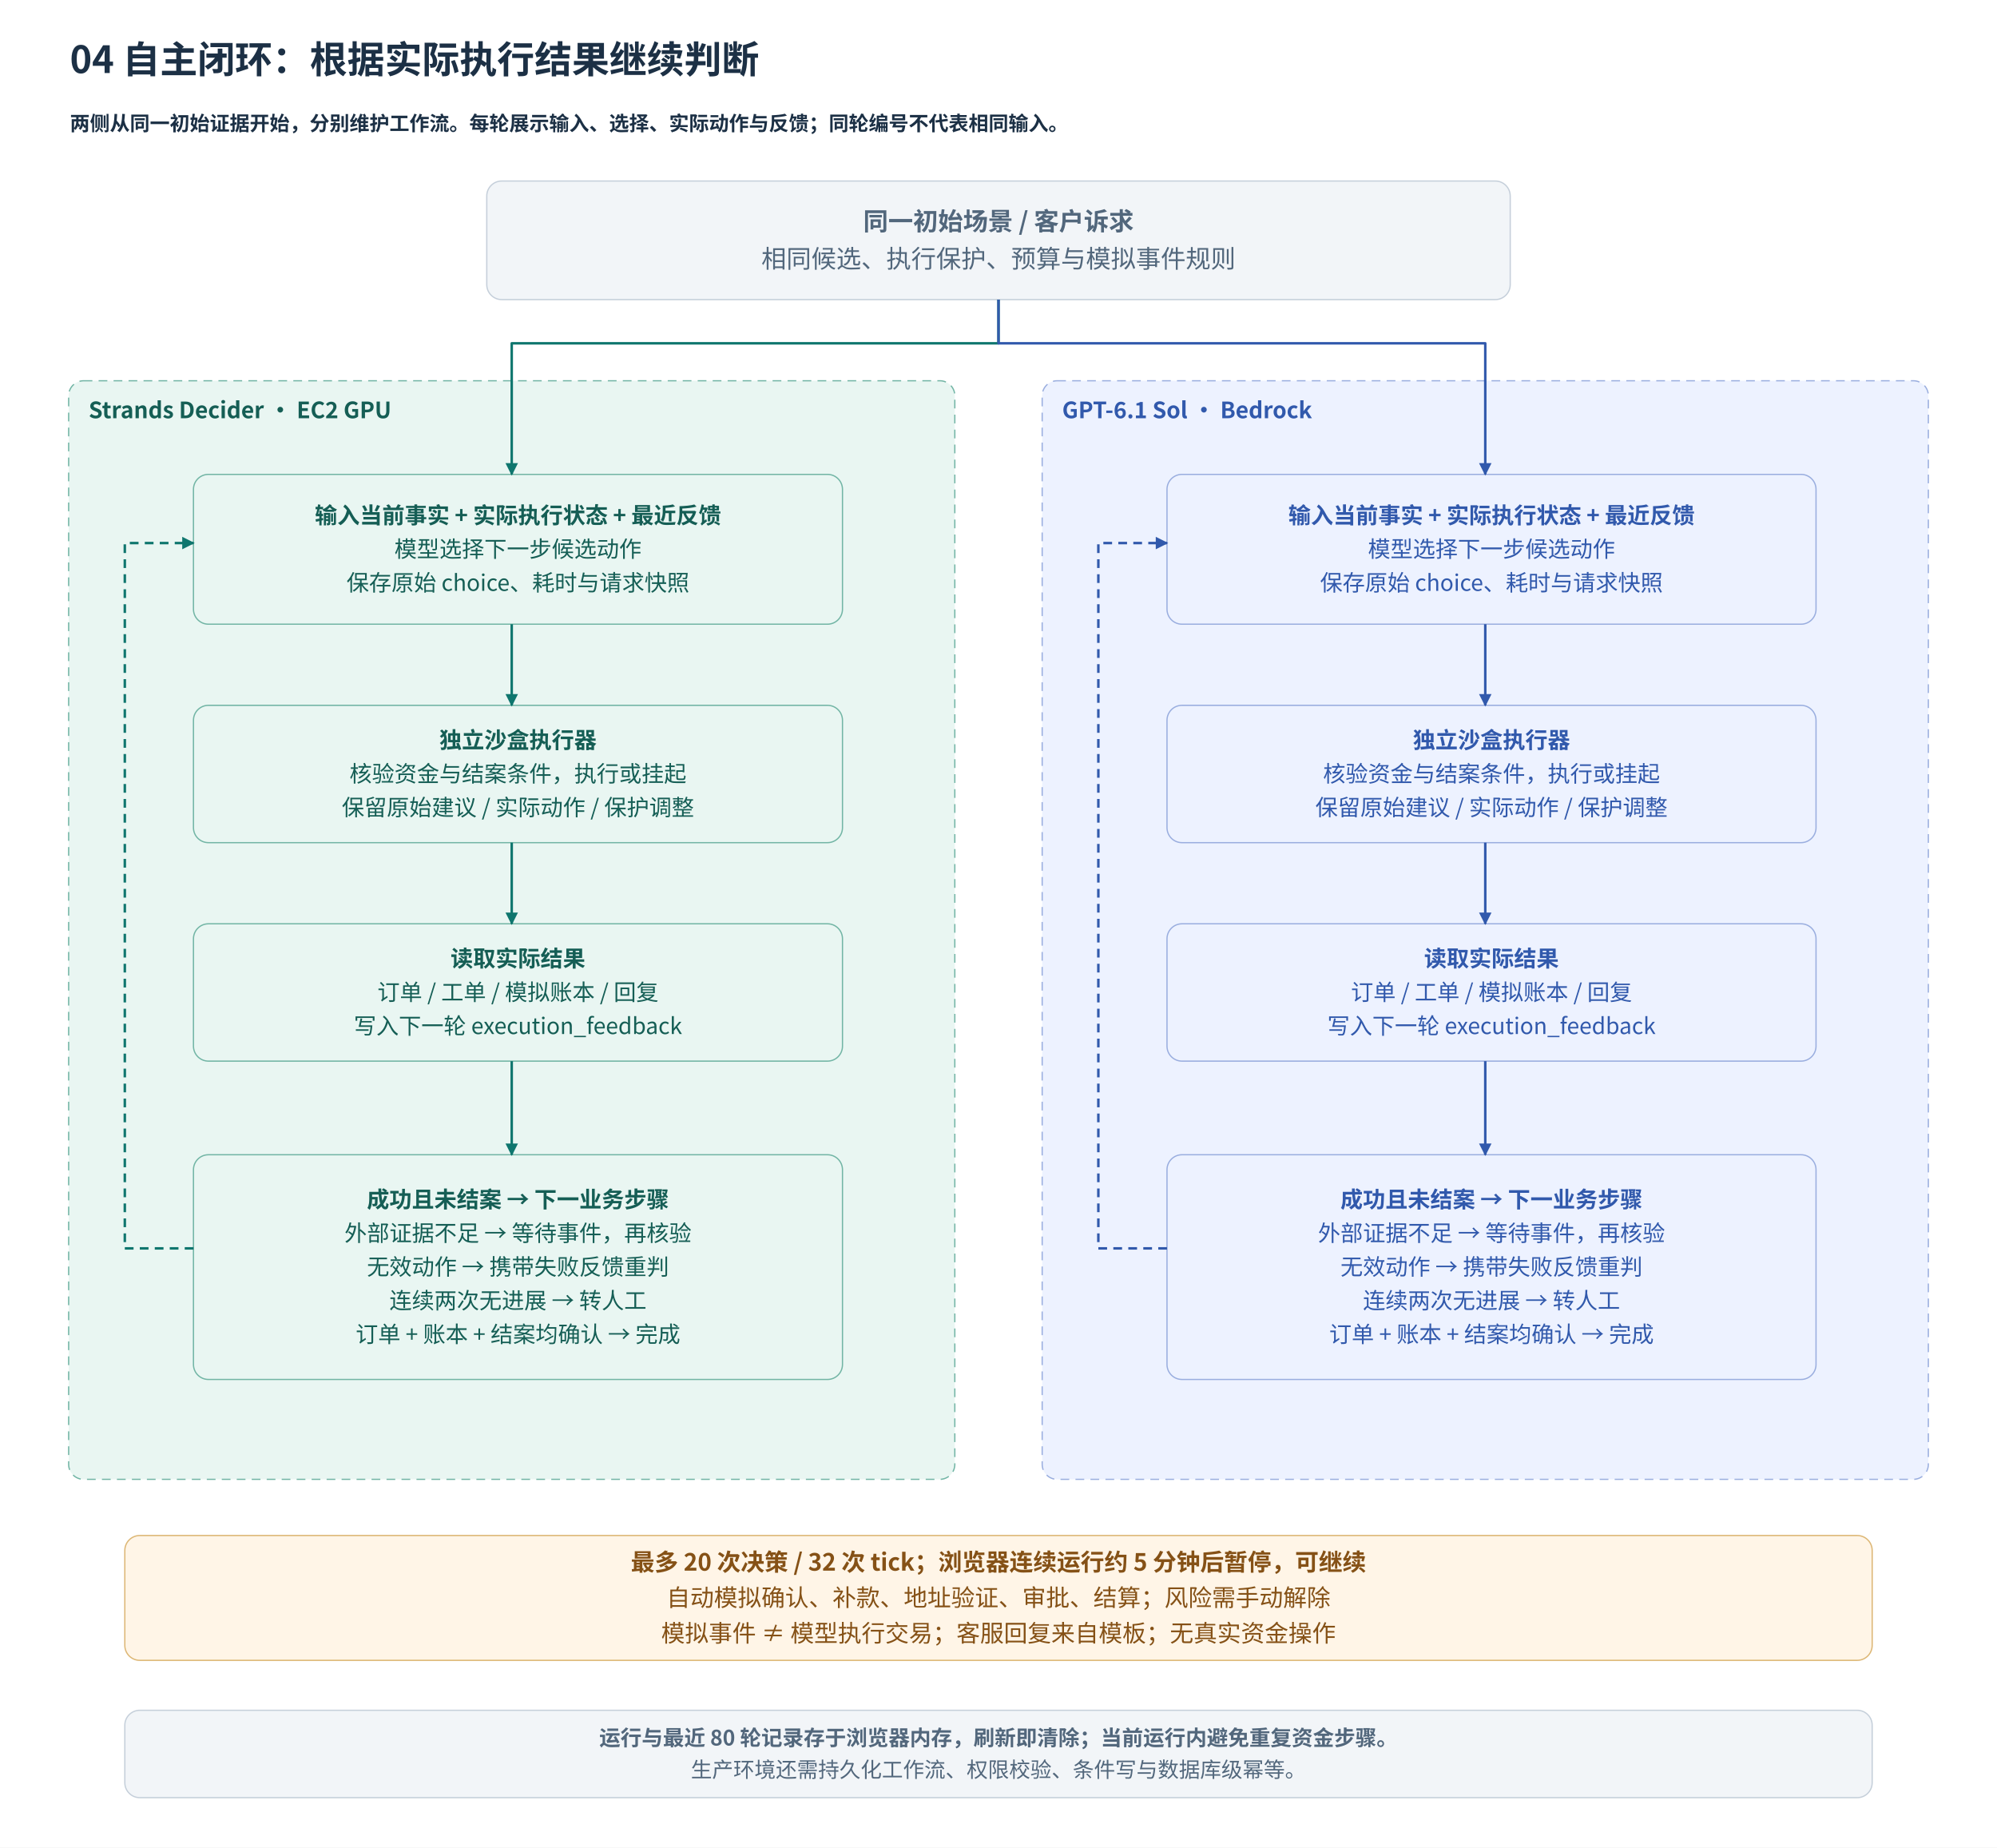
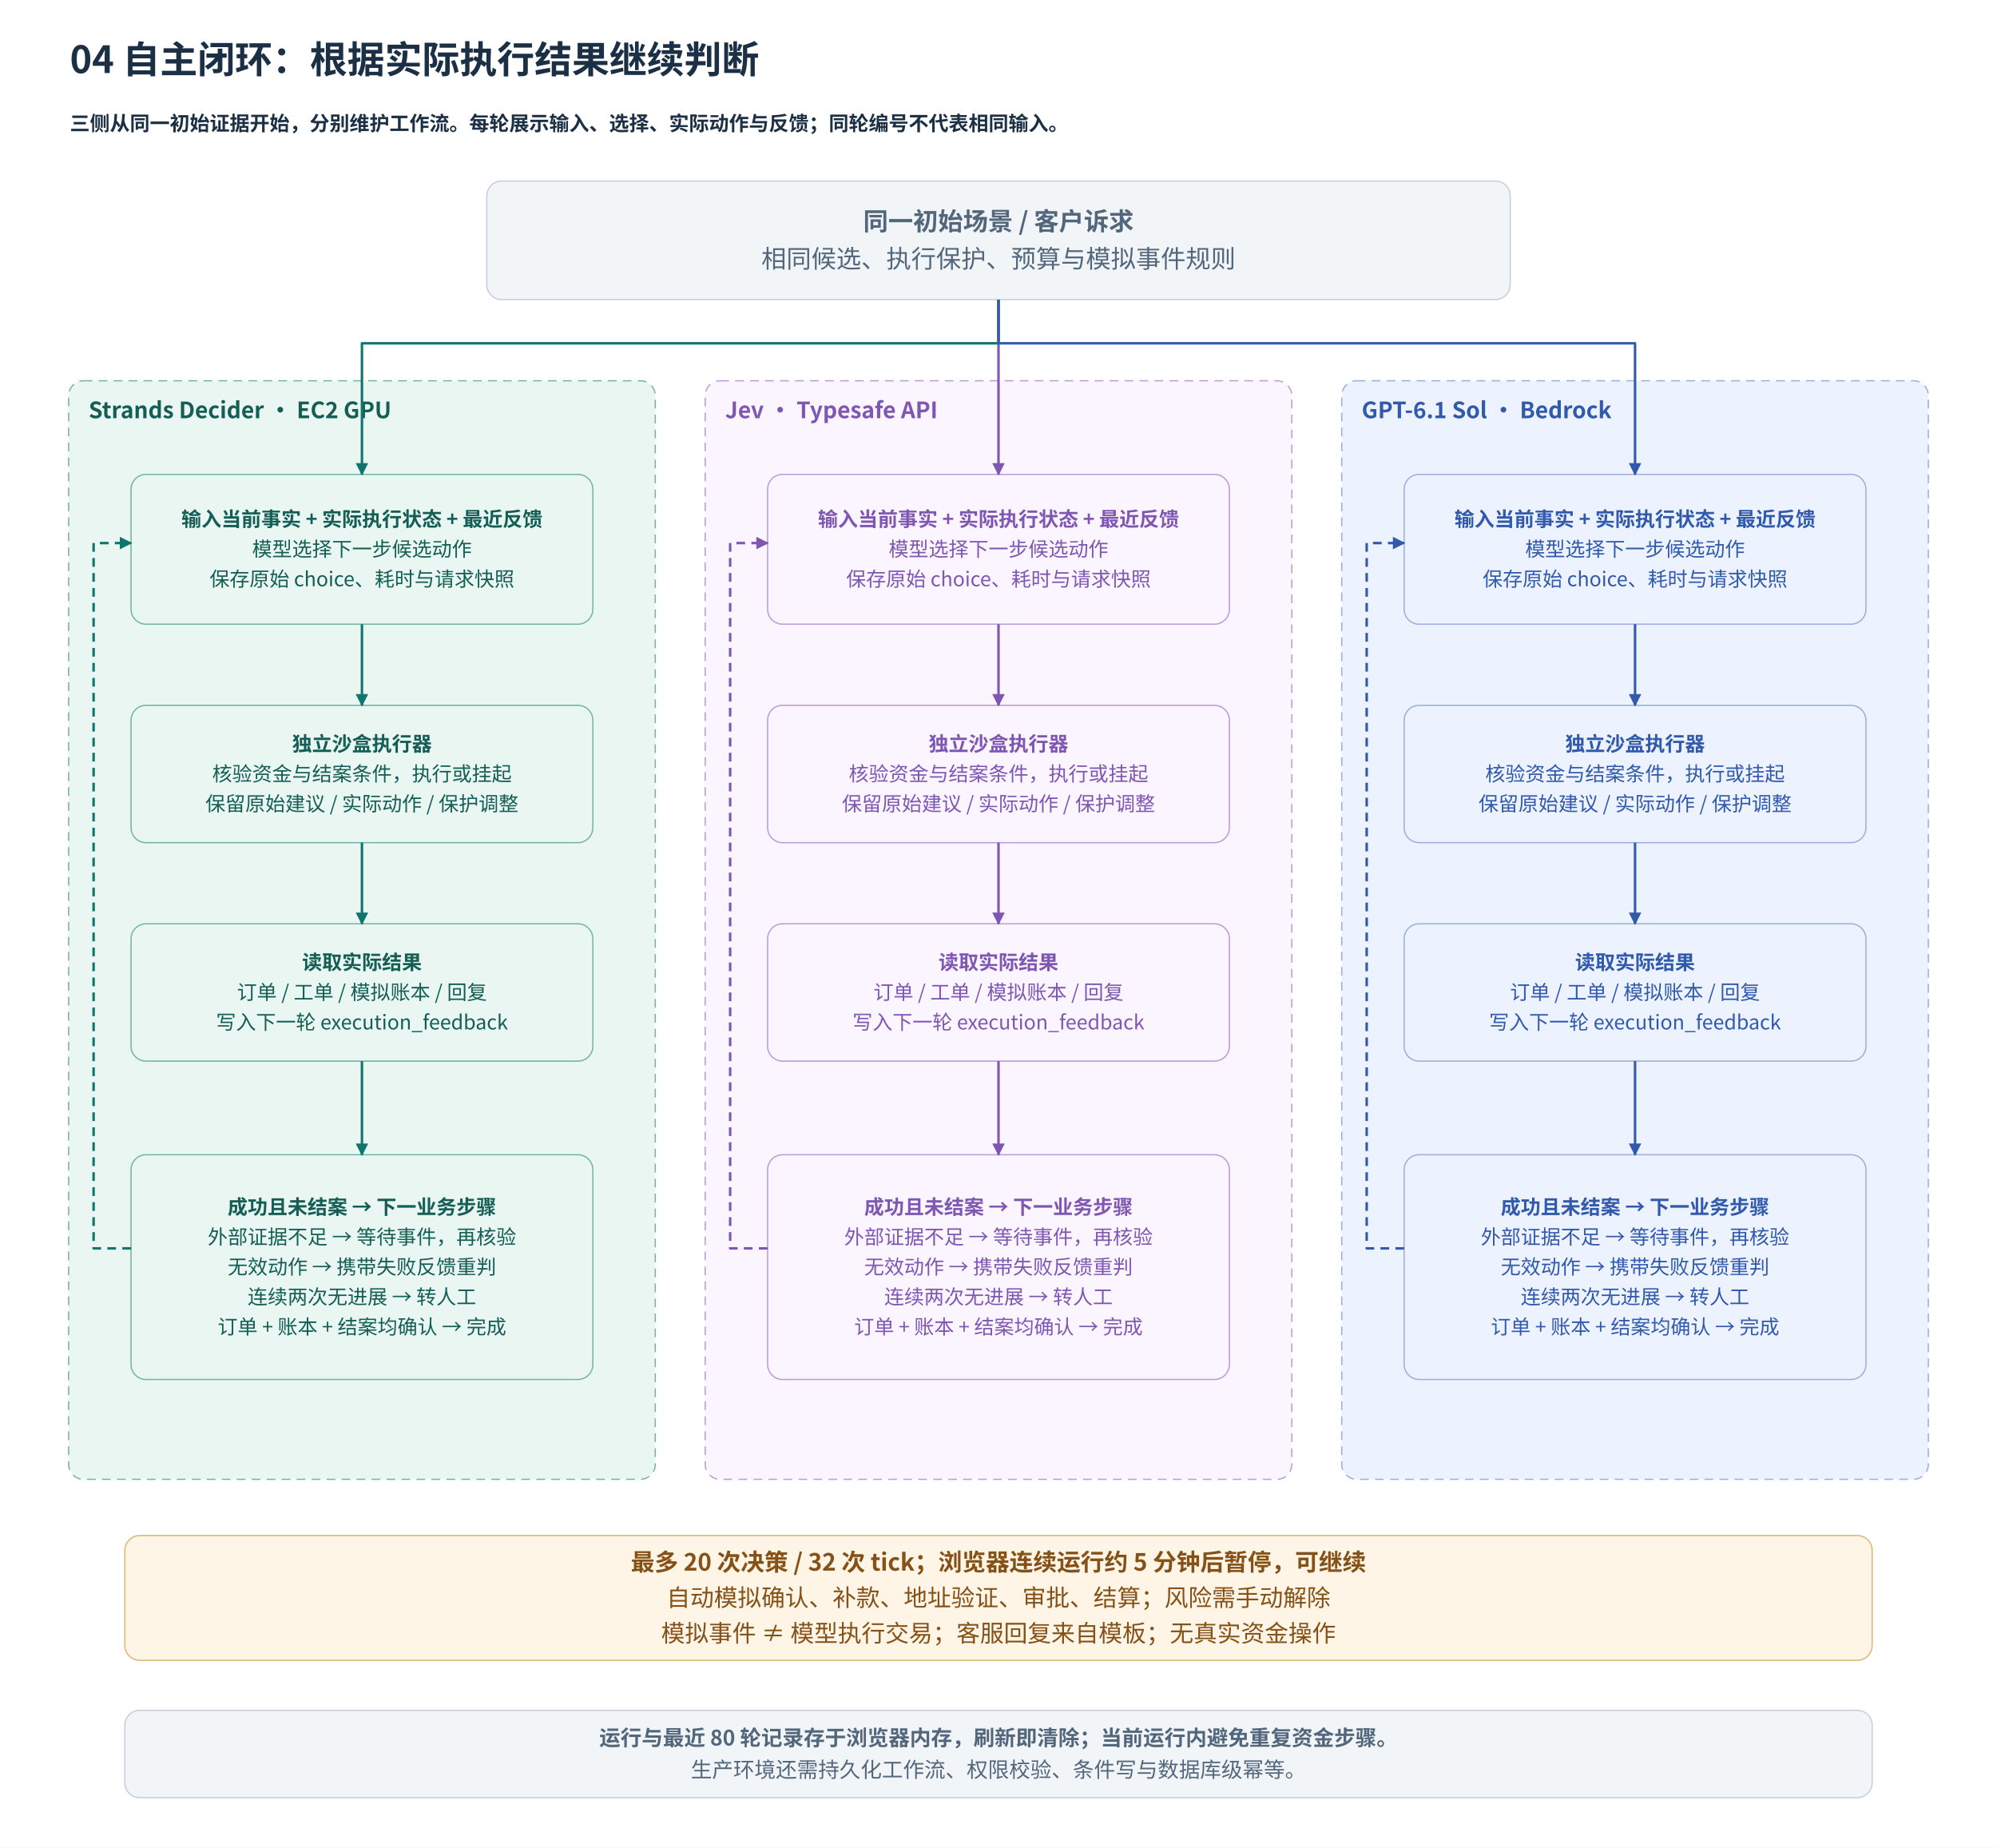
<svg xmlns="http://www.w3.org/2000/svg" width="1600" height="1480" viewBox="0 0 1600 1480" role="img">
  <defs>
    <marker id="arrow52677c" markerWidth="10" markerHeight="10" refX="9" refY="5" orient="auto" markerUnits="userSpaceOnUse">
      <path d="M 0 0 L 10 5 L 0 10 Z" fill="#52677c" />
    </marker>
    <marker id="arrow0f766e" markerWidth="10" markerHeight="10" refX="9" refY="5" orient="auto" markerUnits="userSpaceOnUse">
      <path d="M 0 0 L 10 5 L 0 10 Z" fill="#0f766e" />
    </marker>
    <marker id="arrow3159ac" markerWidth="10" markerHeight="10" refX="9" refY="5" orient="auto" markerUnits="userSpaceOnUse">
      <path d="M 0 0 L 10 5 L 0 10 Z" fill="#3159ac" />
    </marker>
    <marker id="arrowb86c14" markerWidth="10" markerHeight="10" refX="9" refY="5" orient="auto" markerUnits="userSpaceOnUse">
      <path d="M 0 0 L 10 5 L 0 10 Z" fill="#b86c14" />
    </marker>
+     <marker id="arrow8056b3" markerWidth="10" markerHeight="10" refX="9" refY="5" orient="auto" markerUnits="userSpaceOnUse">
+       <path d="M 0 0 L 10 5 L 0 10 Z" fill="#8056b3" />
+     </marker>
  </defs>
  <rect width="100%" height="100%" fill="#ffffff" />
  <text x="56" y="58.5" font-family="'Noto Sans CJK SC', 'Microsoft YaHei', sans-serif" font-size="30" fill="#1c3045" text-anchor="start" font-weight="700">04  自主闭环：根据实际执行结果继续判断</text>
-   <text x="56" y="104.6" font-family="'Noto Sans CJK SC', 'Microsoft YaHei', sans-serif" font-size="16" fill="#1c3045" text-anchor="start" font-weight="700">两侧从同一初始证据开始，分别维护工作流。每轮展示输入、选择、实际动作与反馈；同轮编号不代表相同输入。</text>
+   <text x="56" y="104.6" font-family="'Noto Sans CJK SC', 'Microsoft YaHei', sans-serif" font-size="16" fill="#1c3045" text-anchor="start" font-weight="700">三侧从同一初始证据开始，分别维护工作流。每轮展示输入、选择、实际动作与反馈；同轮编号不代表相同输入。</text>
  <rect x="390" y="145" width="820" height="95" rx="12" fill="#f2f5f8" stroke="#c5cfda" />
  <text x="800.0" y="184.5" font-family="'Noto Sans CJK SC', 'Microsoft YaHei', sans-serif" font-size="20" fill="#52677c" text-anchor="middle" font-weight="700">同一初始场景 / 客户诉求</text>
  <text x="800.0" y="214.5" font-family="'Noto Sans CJK SC', 'Microsoft YaHei', sans-serif" font-size="20" fill="#52677c" text-anchor="middle">相同候选、执行保护、预算与模拟事件规则</text>
-   <rect x="55" y="305" width="710" height="880" rx="12" fill="#e9f6f2" stroke="#72b5a5" stroke-dasharray="7 5" />
+   <rect x="55" y="305" width="470" height="880" rx="12" fill="#e9f6f2" stroke="#72b5a5" stroke-dasharray="7 5" />
  <text x="71" y="335.0" font-family="'Noto Sans CJK SC', 'Microsoft YaHei', sans-serif" font-size="18" fill="#155e55" text-anchor="start" font-weight="700">Strands Decider · EC2 GPU</text>
-   <rect x="155" y="380" width="520" height="120" rx="12" fill="#e9f6f2" stroke="#72b5a5" />
-   <text x="415.0" y="419.3" font-family="'Noto Sans CJK SC', 'Microsoft YaHei', sans-serif" font-size="18" fill="#155e55" text-anchor="middle" font-weight="700">输入当前事实 + 实际执行状态 + 最近反馈</text>
-   <text x="415.0" y="446.3" font-family="'Noto Sans CJK SC', 'Microsoft YaHei', sans-serif" font-size="18" fill="#155e55" text-anchor="middle">模型选择下一步候选动作</text>
-   <text x="415.0" y="473.3" font-family="'Noto Sans CJK SC', 'Microsoft YaHei', sans-serif" font-size="18" fill="#155e55" text-anchor="middle">保存原始 choice、耗时与请求快照</text>
-   <rect x="155" y="565" width="520" height="110" rx="12" fill="#e9f6f2" stroke="#72b5a5" />
-   <text x="415.0" y="599.3" font-family="'Noto Sans CJK SC', 'Microsoft YaHei', sans-serif" font-size="18" fill="#155e55" text-anchor="middle" font-weight="700">独立沙盒执行器</text>
-   <text x="415.0" y="626.3" font-family="'Noto Sans CJK SC', 'Microsoft YaHei', sans-serif" font-size="18" fill="#155e55" text-anchor="middle">核验资金与结案条件，执行或挂起</text>
-   <text x="415.0" y="653.3" font-family="'Noto Sans CJK SC', 'Microsoft YaHei', sans-serif" font-size="18" fill="#155e55" text-anchor="middle">保留原始建议 / 实际动作 / 保护调整</text>
-   <rect x="155" y="740" width="520" height="110" rx="12" fill="#e9f6f2" stroke="#72b5a5" />
-   <text x="415.0" y="774.3" font-family="'Noto Sans CJK SC', 'Microsoft YaHei', sans-serif" font-size="18" fill="#155e55" text-anchor="middle" font-weight="700">读取实际结果</text>
-   <text x="415.0" y="801.3" font-family="'Noto Sans CJK SC', 'Microsoft YaHei', sans-serif" font-size="18" fill="#155e55" text-anchor="middle">订单 / 工单 / 模拟账本 / 回复</text>
-   <text x="415.0" y="828.3" font-family="'Noto Sans CJK SC', 'Microsoft YaHei', sans-serif" font-size="18" fill="#155e55" text-anchor="middle">写入下一轮 execution_feedback</text>
-   <rect x="155" y="925" width="520" height="180" rx="12" fill="#e9f6f2" stroke="#72b5a5" />
-   <text x="415.0" y="967.3" font-family="'Noto Sans CJK SC', 'Microsoft YaHei', sans-serif" font-size="18" fill="#155e55" text-anchor="middle" font-weight="700">成功且未结案 → 下一业务步骤</text>
-   <text x="415.0" y="994.3" font-family="'Noto Sans CJK SC', 'Microsoft YaHei', sans-serif" font-size="18" fill="#155e55" text-anchor="middle">外部证据不足 → 等待事件，再核验</text>
-   <text x="415.0" y="1021.3" font-family="'Noto Sans CJK SC', 'Microsoft YaHei', sans-serif" font-size="18" fill="#155e55" text-anchor="middle">无效动作 → 携带失败反馈重判</text>
-   <text x="415.0" y="1048.3" font-family="'Noto Sans CJK SC', 'Microsoft YaHei', sans-serif" font-size="18" fill="#155e55" text-anchor="middle">连续两次无进展 → 转人工</text>
-   <text x="415.0" y="1075.3" font-family="'Noto Sans CJK SC', 'Microsoft YaHei', sans-serif" font-size="18" fill="#155e55" text-anchor="middle">订单 + 账本 + 结案均确认 → 完成</text>
-   <rect x="835" y="305" width="710" height="880" rx="12" fill="#edf2ff" stroke="#9aaedf" stroke-dasharray="7 5" />
-   <text x="851" y="335.0" font-family="'Noto Sans CJK SC', 'Microsoft YaHei', sans-serif" font-size="18" fill="#3159ac" text-anchor="start" font-weight="700">GPT-6.1 Sol · Bedrock</text>
-   <rect x="935" y="380" width="520" height="120" rx="12" fill="#edf2ff" stroke="#9aaedf" />
-   <text x="1195.0" y="419.3" font-family="'Noto Sans CJK SC', 'Microsoft YaHei', sans-serif" font-size="18" fill="#3159ac" text-anchor="middle" font-weight="700">输入当前事实 + 实际执行状态 + 最近反馈</text>
-   <text x="1195.0" y="446.3" font-family="'Noto Sans CJK SC', 'Microsoft YaHei', sans-serif" font-size="18" fill="#3159ac" text-anchor="middle">模型选择下一步候选动作</text>
-   <text x="1195.0" y="473.3" font-family="'Noto Sans CJK SC', 'Microsoft YaHei', sans-serif" font-size="18" fill="#3159ac" text-anchor="middle">保存原始 choice、耗时与请求快照</text>
-   <rect x="935" y="565" width="520" height="110" rx="12" fill="#edf2ff" stroke="#9aaedf" />
-   <text x="1195.0" y="599.3" font-family="'Noto Sans CJK SC', 'Microsoft YaHei', sans-serif" font-size="18" fill="#3159ac" text-anchor="middle" font-weight="700">独立沙盒执行器</text>
-   <text x="1195.0" y="626.3" font-family="'Noto Sans CJK SC', 'Microsoft YaHei', sans-serif" font-size="18" fill="#3159ac" text-anchor="middle">核验资金与结案条件，执行或挂起</text>
-   <text x="1195.0" y="653.3" font-family="'Noto Sans CJK SC', 'Microsoft YaHei', sans-serif" font-size="18" fill="#3159ac" text-anchor="middle">保留原始建议 / 实际动作 / 保护调整</text>
-   <rect x="935" y="740" width="520" height="110" rx="12" fill="#edf2ff" stroke="#9aaedf" />
-   <text x="1195.0" y="774.3" font-family="'Noto Sans CJK SC', 'Microsoft YaHei', sans-serif" font-size="18" fill="#3159ac" text-anchor="middle" font-weight="700">读取实际结果</text>
-   <text x="1195.0" y="801.3" font-family="'Noto Sans CJK SC', 'Microsoft YaHei', sans-serif" font-size="18" fill="#3159ac" text-anchor="middle">订单 / 工单 / 模拟账本 / 回复</text>
-   <text x="1195.0" y="828.3" font-family="'Noto Sans CJK SC', 'Microsoft YaHei', sans-serif" font-size="18" fill="#3159ac" text-anchor="middle">写入下一轮 execution_feedback</text>
-   <rect x="935" y="925" width="520" height="180" rx="12" fill="#edf2ff" stroke="#9aaedf" />
-   <text x="1195.0" y="967.3" font-family="'Noto Sans CJK SC', 'Microsoft YaHei', sans-serif" font-size="18" fill="#3159ac" text-anchor="middle" font-weight="700">成功且未结案 → 下一业务步骤</text>
-   <text x="1195.0" y="994.3" font-family="'Noto Sans CJK SC', 'Microsoft YaHei', sans-serif" font-size="18" fill="#3159ac" text-anchor="middle">外部证据不足 → 等待事件，再核验</text>
-   <text x="1195.0" y="1021.3" font-family="'Noto Sans CJK SC', 'Microsoft YaHei', sans-serif" font-size="18" fill="#3159ac" text-anchor="middle">无效动作 → 携带失败反馈重判</text>
-   <text x="1195.0" y="1048.3" font-family="'Noto Sans CJK SC', 'Microsoft YaHei', sans-serif" font-size="18" fill="#3159ac" text-anchor="middle">连续两次无进展 → 转人工</text>
-   <text x="1195.0" y="1075.3" font-family="'Noto Sans CJK SC', 'Microsoft YaHei', sans-serif" font-size="18" fill="#3159ac" text-anchor="middle">订单 + 账本 + 结案均确认 → 完成</text>
+   <rect x="105" y="380" width="370" height="120" rx="12" fill="#e9f6f2" stroke="#72b5a5" />
+   <text x="290.0" y="421.6" font-family="'Noto Sans CJK SC', 'Microsoft YaHei', sans-serif" font-size="16" fill="#155e55" text-anchor="middle" font-weight="700">输入当前事实 + 实际执行状态 + 最近反馈</text>
+   <text x="290.0" y="445.6" font-family="'Noto Sans CJK SC', 'Microsoft YaHei', sans-serif" font-size="16" fill="#155e55" text-anchor="middle">模型选择下一步候选动作</text>
+   <text x="290.0" y="469.6" font-family="'Noto Sans CJK SC', 'Microsoft YaHei', sans-serif" font-size="16" fill="#155e55" text-anchor="middle">保存原始 choice、耗时与请求快照</text>
+   <rect x="105" y="565" width="370" height="110" rx="12" fill="#e9f6f2" stroke="#72b5a5" />
+   <text x="290.0" y="601.6" font-family="'Noto Sans CJK SC', 'Microsoft YaHei', sans-serif" font-size="16" fill="#155e55" text-anchor="middle" font-weight="700">独立沙盒执行器</text>
+   <text x="290.0" y="625.6" font-family="'Noto Sans CJK SC', 'Microsoft YaHei', sans-serif" font-size="16" fill="#155e55" text-anchor="middle">核验资金与结案条件，执行或挂起</text>
+   <text x="290.0" y="649.6" font-family="'Noto Sans CJK SC', 'Microsoft YaHei', sans-serif" font-size="16" fill="#155e55" text-anchor="middle">保留原始建议 / 实际动作 / 保护调整</text>
+   <rect x="105" y="740" width="370" height="110" rx="12" fill="#e9f6f2" stroke="#72b5a5" />
+   <text x="290.0" y="776.6" font-family="'Noto Sans CJK SC', 'Microsoft YaHei', sans-serif" font-size="16" fill="#155e55" text-anchor="middle" font-weight="700">读取实际结果</text>
+   <text x="290.0" y="800.6" font-family="'Noto Sans CJK SC', 'Microsoft YaHei', sans-serif" font-size="16" fill="#155e55" text-anchor="middle">订单 / 工单 / 模拟账本 / 回复</text>
+   <text x="290.0" y="824.6" font-family="'Noto Sans CJK SC', 'Microsoft YaHei', sans-serif" font-size="16" fill="#155e55" text-anchor="middle">写入下一轮 execution_feedback</text>
+   <rect x="105" y="925" width="370" height="180" rx="12" fill="#e9f6f2" stroke="#72b5a5" />
+   <text x="290.0" y="972.6" font-family="'Noto Sans CJK SC', 'Microsoft YaHei', sans-serif" font-size="16" fill="#155e55" text-anchor="middle" font-weight="700">成功且未结案 → 下一业务步骤</text>
+   <text x="290.0" y="996.6" font-family="'Noto Sans CJK SC', 'Microsoft YaHei', sans-serif" font-size="16" fill="#155e55" text-anchor="middle">外部证据不足 → 等待事件，再核验</text>
+   <text x="290.0" y="1020.6" font-family="'Noto Sans CJK SC', 'Microsoft YaHei', sans-serif" font-size="16" fill="#155e55" text-anchor="middle">无效动作 → 携带失败反馈重判</text>
+   <text x="290.0" y="1044.6" font-family="'Noto Sans CJK SC', 'Microsoft YaHei', sans-serif" font-size="16" fill="#155e55" text-anchor="middle">连续两次无进展 → 转人工</text>
+   <text x="290.0" y="1068.6" font-family="'Noto Sans CJK SC', 'Microsoft YaHei', sans-serif" font-size="16" fill="#155e55" text-anchor="middle">订单 + 账本 + 结案均确认 → 完成</text>
+   <rect x="565" y="305" width="470" height="880" rx="12" fill="#faf5ff" stroke="#ba9cdb" stroke-dasharray="7 5" />
+   <text x="581" y="335.0" font-family="'Noto Sans CJK SC', 'Microsoft YaHei', sans-serif" font-size="18" fill="#8056b3" text-anchor="start" font-weight="700">Jev · Typesafe API</text>
+   <rect x="615" y="380" width="370" height="120" rx="12" fill="#faf5ff" stroke="#ba9cdb" />
+   <text x="800.0" y="421.6" font-family="'Noto Sans CJK SC', 'Microsoft YaHei', sans-serif" font-size="16" fill="#8056b3" text-anchor="middle" font-weight="700">输入当前事实 + 实际执行状态 + 最近反馈</text>
+   <text x="800.0" y="445.6" font-family="'Noto Sans CJK SC', 'Microsoft YaHei', sans-serif" font-size="16" fill="#8056b3" text-anchor="middle">模型选择下一步候选动作</text>
+   <text x="800.0" y="469.6" font-family="'Noto Sans CJK SC', 'Microsoft YaHei', sans-serif" font-size="16" fill="#8056b3" text-anchor="middle">保存原始 choice、耗时与请求快照</text>
+   <rect x="615" y="565" width="370" height="110" rx="12" fill="#faf5ff" stroke="#ba9cdb" />
+   <text x="800.0" y="601.6" font-family="'Noto Sans CJK SC', 'Microsoft YaHei', sans-serif" font-size="16" fill="#8056b3" text-anchor="middle" font-weight="700">独立沙盒执行器</text>
+   <text x="800.0" y="625.6" font-family="'Noto Sans CJK SC', 'Microsoft YaHei', sans-serif" font-size="16" fill="#8056b3" text-anchor="middle">核验资金与结案条件，执行或挂起</text>
+   <text x="800.0" y="649.6" font-family="'Noto Sans CJK SC', 'Microsoft YaHei', sans-serif" font-size="16" fill="#8056b3" text-anchor="middle">保留原始建议 / 实际动作 / 保护调整</text>
+   <rect x="615" y="740" width="370" height="110" rx="12" fill="#faf5ff" stroke="#ba9cdb" />
+   <text x="800.0" y="776.6" font-family="'Noto Sans CJK SC', 'Microsoft YaHei', sans-serif" font-size="16" fill="#8056b3" text-anchor="middle" font-weight="700">读取实际结果</text>
+   <text x="800.0" y="800.6" font-family="'Noto Sans CJK SC', 'Microsoft YaHei', sans-serif" font-size="16" fill="#8056b3" text-anchor="middle">订单 / 工单 / 模拟账本 / 回复</text>
+   <text x="800.0" y="824.6" font-family="'Noto Sans CJK SC', 'Microsoft YaHei', sans-serif" font-size="16" fill="#8056b3" text-anchor="middle">写入下一轮 execution_feedback</text>
+   <rect x="615" y="925" width="370" height="180" rx="12" fill="#faf5ff" stroke="#ba9cdb" />
+   <text x="800.0" y="972.6" font-family="'Noto Sans CJK SC', 'Microsoft YaHei', sans-serif" font-size="16" fill="#8056b3" text-anchor="middle" font-weight="700">成功且未结案 → 下一业务步骤</text>
+   <text x="800.0" y="996.6" font-family="'Noto Sans CJK SC', 'Microsoft YaHei', sans-serif" font-size="16" fill="#8056b3" text-anchor="middle">外部证据不足 → 等待事件，再核验</text>
+   <text x="800.0" y="1020.6" font-family="'Noto Sans CJK SC', 'Microsoft YaHei', sans-serif" font-size="16" fill="#8056b3" text-anchor="middle">无效动作 → 携带失败反馈重判</text>
+   <text x="800.0" y="1044.6" font-family="'Noto Sans CJK SC', 'Microsoft YaHei', sans-serif" font-size="16" fill="#8056b3" text-anchor="middle">连续两次无进展 → 转人工</text>
+   <text x="800.0" y="1068.6" font-family="'Noto Sans CJK SC', 'Microsoft YaHei', sans-serif" font-size="16" fill="#8056b3" text-anchor="middle">订单 + 账本 + 结案均确认 → 完成</text>
+   <rect x="1075" y="305" width="470" height="880" rx="12" fill="#edf2ff" stroke="#9aaedf" stroke-dasharray="7 5" />
+   <text x="1091" y="335.0" font-family="'Noto Sans CJK SC', 'Microsoft YaHei', sans-serif" font-size="18" fill="#3159ac" text-anchor="start" font-weight="700">GPT-6.1 Sol · Bedrock</text>
+   <rect x="1125" y="380" width="370" height="120" rx="12" fill="#edf2ff" stroke="#9aaedf" />
+   <text x="1310.0" y="421.6" font-family="'Noto Sans CJK SC', 'Microsoft YaHei', sans-serif" font-size="16" fill="#3159ac" text-anchor="middle" font-weight="700">输入当前事实 + 实际执行状态 + 最近反馈</text>
+   <text x="1310.0" y="445.6" font-family="'Noto Sans CJK SC', 'Microsoft YaHei', sans-serif" font-size="16" fill="#3159ac" text-anchor="middle">模型选择下一步候选动作</text>
+   <text x="1310.0" y="469.6" font-family="'Noto Sans CJK SC', 'Microsoft YaHei', sans-serif" font-size="16" fill="#3159ac" text-anchor="middle">保存原始 choice、耗时与请求快照</text>
+   <rect x="1125" y="565" width="370" height="110" rx="12" fill="#edf2ff" stroke="#9aaedf" />
+   <text x="1310.0" y="601.6" font-family="'Noto Sans CJK SC', 'Microsoft YaHei', sans-serif" font-size="16" fill="#3159ac" text-anchor="middle" font-weight="700">独立沙盒执行器</text>
+   <text x="1310.0" y="625.6" font-family="'Noto Sans CJK SC', 'Microsoft YaHei', sans-serif" font-size="16" fill="#3159ac" text-anchor="middle">核验资金与结案条件，执行或挂起</text>
+   <text x="1310.0" y="649.6" font-family="'Noto Sans CJK SC', 'Microsoft YaHei', sans-serif" font-size="16" fill="#3159ac" text-anchor="middle">保留原始建议 / 实际动作 / 保护调整</text>
+   <rect x="1125" y="740" width="370" height="110" rx="12" fill="#edf2ff" stroke="#9aaedf" />
+   <text x="1310.0" y="776.6" font-family="'Noto Sans CJK SC', 'Microsoft YaHei', sans-serif" font-size="16" fill="#3159ac" text-anchor="middle" font-weight="700">读取实际结果</text>
+   <text x="1310.0" y="800.6" font-family="'Noto Sans CJK SC', 'Microsoft YaHei', sans-serif" font-size="16" fill="#3159ac" text-anchor="middle">订单 / 工单 / 模拟账本 / 回复</text>
+   <text x="1310.0" y="824.6" font-family="'Noto Sans CJK SC', 'Microsoft YaHei', sans-serif" font-size="16" fill="#3159ac" text-anchor="middle">写入下一轮 execution_feedback</text>
+   <rect x="1125" y="925" width="370" height="180" rx="12" fill="#edf2ff" stroke="#9aaedf" />
+   <text x="1310.0" y="972.6" font-family="'Noto Sans CJK SC', 'Microsoft YaHei', sans-serif" font-size="16" fill="#3159ac" text-anchor="middle" font-weight="700">成功且未结案 → 下一业务步骤</text>
+   <text x="1310.0" y="996.6" font-family="'Noto Sans CJK SC', 'Microsoft YaHei', sans-serif" font-size="16" fill="#3159ac" text-anchor="middle">外部证据不足 → 等待事件，再核验</text>
+   <text x="1310.0" y="1020.6" font-family="'Noto Sans CJK SC', 'Microsoft YaHei', sans-serif" font-size="16" fill="#3159ac" text-anchor="middle">无效动作 → 携带失败反馈重判</text>
+   <text x="1310.0" y="1044.6" font-family="'Noto Sans CJK SC', 'Microsoft YaHei', sans-serif" font-size="16" fill="#3159ac" text-anchor="middle">连续两次无进展 → 转人工</text>
+   <text x="1310.0" y="1068.6" font-family="'Noto Sans CJK SC', 'Microsoft YaHei', sans-serif" font-size="16" fill="#3159ac" text-anchor="middle">订单 + 账本 + 结案均确认 → 完成</text>
  <rect x="100" y="1230" width="1400" height="100" rx="12" fill="#fff5e7" stroke="#ddb775" />
  <text x="800.0" y="1258.15" font-family="'Noto Sans CJK SC', 'Microsoft YaHei', sans-serif" font-size="19" fill="#855116" text-anchor="middle" font-weight="700">最多 20 次决策 / 32 次 tick；浏览器连续运行约 5 分钟后暂停，可继续</text>
  <text x="800.0" y="1286.65" font-family="'Noto Sans CJK SC', 'Microsoft YaHei', sans-serif" font-size="19" fill="#855116" text-anchor="middle">自动模拟确认、补款、地址验证、审批、结算；风险需手动解除</text>
  <text x="800.0" y="1315.15" font-family="'Noto Sans CJK SC', 'Microsoft YaHei', sans-serif" font-size="19" fill="#855116" text-anchor="middle">模拟事件 ≠ 模型执行交易；客服回复来自模板；无真实资金操作</text>
  <rect x="100" y="1370" width="1400" height="70" rx="12" fill="#f2f5f8" stroke="#c5cfda" />
  <text x="800.0" y="1398.2" font-family="'Noto Sans CJK SC', 'Microsoft YaHei', sans-serif" font-size="17" fill="#52677c" text-anchor="middle" font-weight="700">运行与最近 80 轮记录存于浏览器内存，刷新即清除；当前运行内避免重复资金步骤。</text>
  <text x="800.0" y="1423.7" font-family="'Noto Sans CJK SC', 'Microsoft YaHei', sans-serif" font-size="17" fill="#52677c" text-anchor="middle">生产环境还需持久化工作流、权限校验、条件写与数据库级幂等。</text>
-   <polyline points="800,240 800,275 410,275 410,380" fill="none" stroke="#0f766e" stroke-width="2" stroke-linejoin="round" marker-end="url(#arrow0f766e)" />
-   <polyline points="410,500 410,565" fill="none" stroke="#0f766e" stroke-width="2" stroke-linejoin="round" marker-end="url(#arrow0f766e)" />
-   <polyline points="410,675 410,740" fill="none" stroke="#0f766e" stroke-width="2" stroke-linejoin="round" marker-end="url(#arrow0f766e)" />
-   <polyline points="410,850 410,925" fill="none" stroke="#0f766e" stroke-width="2" stroke-linejoin="round" marker-end="url(#arrow0f766e)" />
-   <polyline points="155,1000 100,1000 100,435 155,435" fill="none" stroke="#0f766e" stroke-width="2" stroke-linejoin="round" marker-end="url(#arrow0f766e)" stroke-dasharray="7 5" />
-   <polyline points="800,240 800,275 1190,275 1190,380" fill="none" stroke="#3159ac" stroke-width="2" stroke-linejoin="round" marker-end="url(#arrow3159ac)" />
-   <polyline points="1190,500 1190,565" fill="none" stroke="#3159ac" stroke-width="2" stroke-linejoin="round" marker-end="url(#arrow3159ac)" />
-   <polyline points="1190,675 1190,740" fill="none" stroke="#3159ac" stroke-width="2" stroke-linejoin="round" marker-end="url(#arrow3159ac)" />
-   <polyline points="1190,850 1190,925" fill="none" stroke="#3159ac" stroke-width="2" stroke-linejoin="round" marker-end="url(#arrow3159ac)" />
-   <polyline points="935,1000 880,1000 880,435 935,435" fill="none" stroke="#3159ac" stroke-width="2" stroke-linejoin="round" marker-end="url(#arrow3159ac)" stroke-dasharray="7 5" />
+   <polyline points="800,240 800,275 290,275 290,380" fill="none" stroke="#0f766e" stroke-width="2" stroke-linejoin="round" marker-end="url(#arrow0f766e)" />
+   <polyline points="290,500 290,565" fill="none" stroke="#0f766e" stroke-width="2" stroke-linejoin="round" marker-end="url(#arrow0f766e)" />
+   <polyline points="290,675 290,740" fill="none" stroke="#0f766e" stroke-width="2" stroke-linejoin="round" marker-end="url(#arrow0f766e)" />
+   <polyline points="290,850 290,925" fill="none" stroke="#0f766e" stroke-width="2" stroke-linejoin="round" marker-end="url(#arrow0f766e)" />
+   <polyline points="105,1000 75,1000 75,435 105,435" fill="none" stroke="#0f766e" stroke-width="2" stroke-linejoin="round" marker-end="url(#arrow0f766e)" stroke-dasharray="7 5" />
+   <polyline points="800,240 800,275 800,275 800,380" fill="none" stroke="#8056b3" stroke-width="2" stroke-linejoin="round" marker-end="url(#arrow8056b3)" />
+   <polyline points="800,500 800,565" fill="none" stroke="#8056b3" stroke-width="2" stroke-linejoin="round" marker-end="url(#arrow8056b3)" />
+   <polyline points="800,675 800,740" fill="none" stroke="#8056b3" stroke-width="2" stroke-linejoin="round" marker-end="url(#arrow8056b3)" />
+   <polyline points="800,850 800,925" fill="none" stroke="#8056b3" stroke-width="2" stroke-linejoin="round" marker-end="url(#arrow8056b3)" />
+   <polyline points="615,1000 585,1000 585,435 615,435" fill="none" stroke="#8056b3" stroke-width="2" stroke-linejoin="round" marker-end="url(#arrow8056b3)" stroke-dasharray="7 5" />
+   <polyline points="800,240 800,275 1310,275 1310,380" fill="none" stroke="#3159ac" stroke-width="2" stroke-linejoin="round" marker-end="url(#arrow3159ac)" />
+   <polyline points="1310,500 1310,565" fill="none" stroke="#3159ac" stroke-width="2" stroke-linejoin="round" marker-end="url(#arrow3159ac)" />
+   <polyline points="1310,675 1310,740" fill="none" stroke="#3159ac" stroke-width="2" stroke-linejoin="round" marker-end="url(#arrow3159ac)" />
+   <polyline points="1310,850 1310,925" fill="none" stroke="#3159ac" stroke-width="2" stroke-linejoin="round" marker-end="url(#arrow3159ac)" />
+   <polyline points="1125,1000 1095,1000 1095,435 1125,435" fill="none" stroke="#3159ac" stroke-width="2" stroke-linejoin="round" marker-end="url(#arrow3159ac)" stroke-dasharray="7 5" />
</svg>
